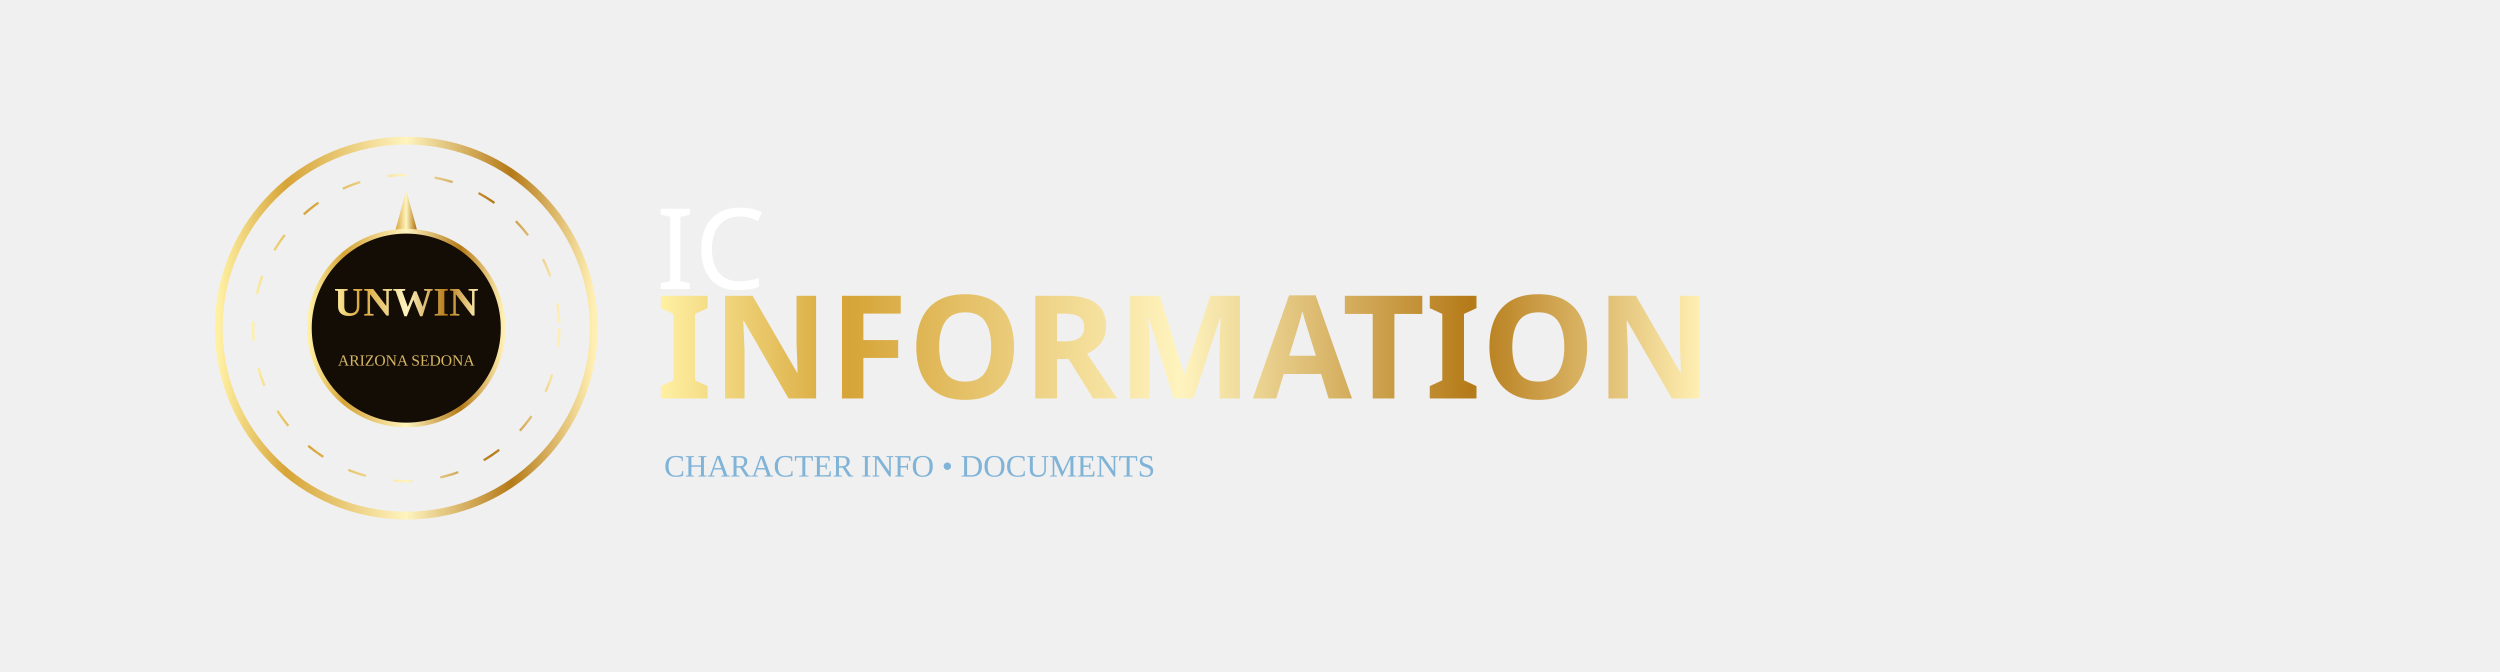
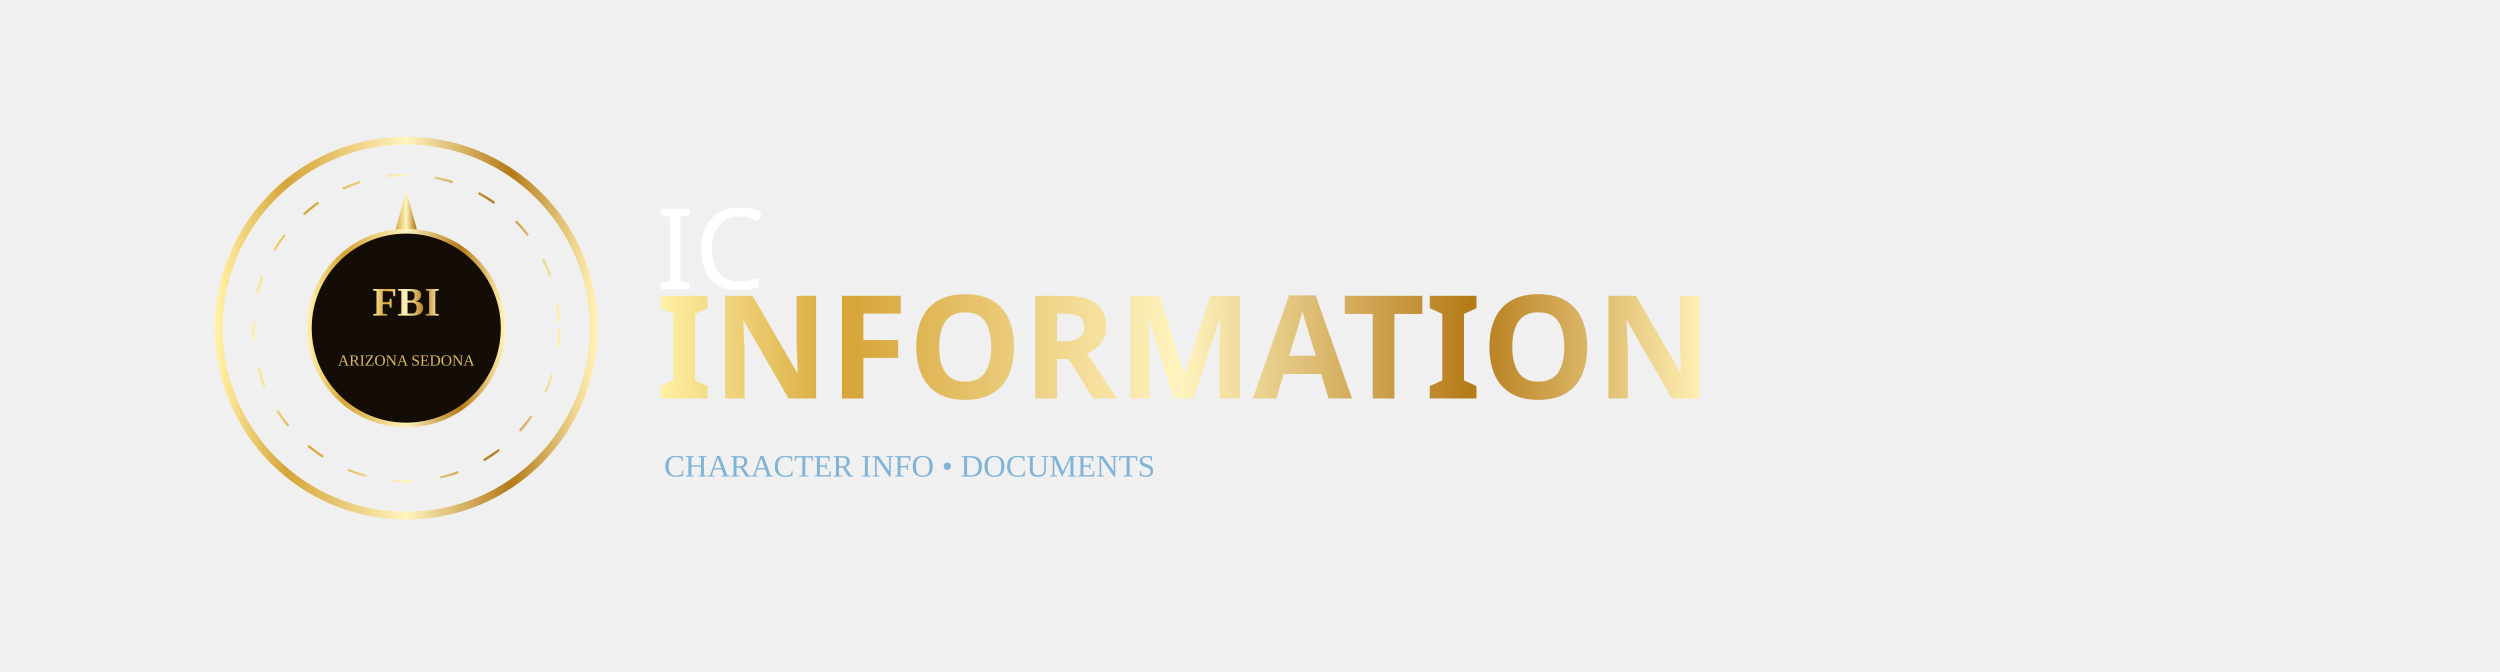
<svg xmlns="http://www.w3.org/2000/svg" width="1600" height="430" viewBox="0 0 1600 430">
  <g clip-path="url(#cut)">
    <defs>
      <linearGradient id="gold">
        <stop offset="0%" stop-color="#fff0a3" />
        <stop offset="18%" stop-color="#d6a437" />
        <stop offset="50%" stop-color="#fff4bf" />
        <stop offset="78%" stop-color="#b57a18" />
        <stop offset="100%" stop-color="#ffefb3" />
      </linearGradient>
      <linearGradient id="shine">
        <stop offset="0%" stop-color="white" stop-opacity="0" />
        <stop offset="50%" stop-color="white" stop-opacity=".7" />
        <stop offset="100%" stop-color="white" stop-opacity="0" />
      </linearGradient>
    </defs>
    <g transform="translate(260 210)">
      <g>
        <circle r="120" fill="none" stroke="url(#gold)" stroke-width="5" />
        <circle r="98" fill="none" stroke="url(#gold)" stroke-width="1.5" stroke-dasharray="12 18" />
        <animateTransform attributeName="transform" type="rotate" from="0" to="360" dur="40s" repeatCount="indefinite" />
      </g>
      <g>
        <path d=" M0,-88 L11,-48 L0,-58 L-11,-48 Z" fill="url(#gold)" />
        <use href="#ray" transform="rotate(45)" />
        <use href="#ray" transform="rotate(90)" />
        <use href="#ray" transform="rotate(135)" />
        <use href="#ray" transform="rotate(180)" />
        <use href="#ray" transform="rotate(225)" />
        <use href="#ray" transform="rotate(270)" />
        <use href="#ray" transform="rotate(315)" />
        <animateTransform attributeName="transform" type="rotate" from="360" to="0" dur="28s" repeatCount="indefinite" />
      </g>
      <circle r="62" fill="#130d05" stroke="url(#gold)" stroke-width="3" />
      <text x="0" y="-8" text-anchor="middle" fill="url(#gold)" font-size="26" font-weight="900">

- UNWIN
+ FBI

</text>
      <text x="0" y="24" text-anchor="middle" fill="#d8b763" font-size="10">

ARIZONA SEDONA

</text>
    </g>
    <text x="420" y="185" font-size="72" fill="white" font-family="Segoe UI">

IC

</text>
    <text x="420" y="255" font-size="92" font-weight="900" fill="url(#gold)" font-family="Segoe UI">

INFORMATION

</text>
    <text x="425" y="305" font-size="20" fill="#7fb3d7">

CHARACTER INFO • DOCUMENTS

</text>
  </g>
</svg>
